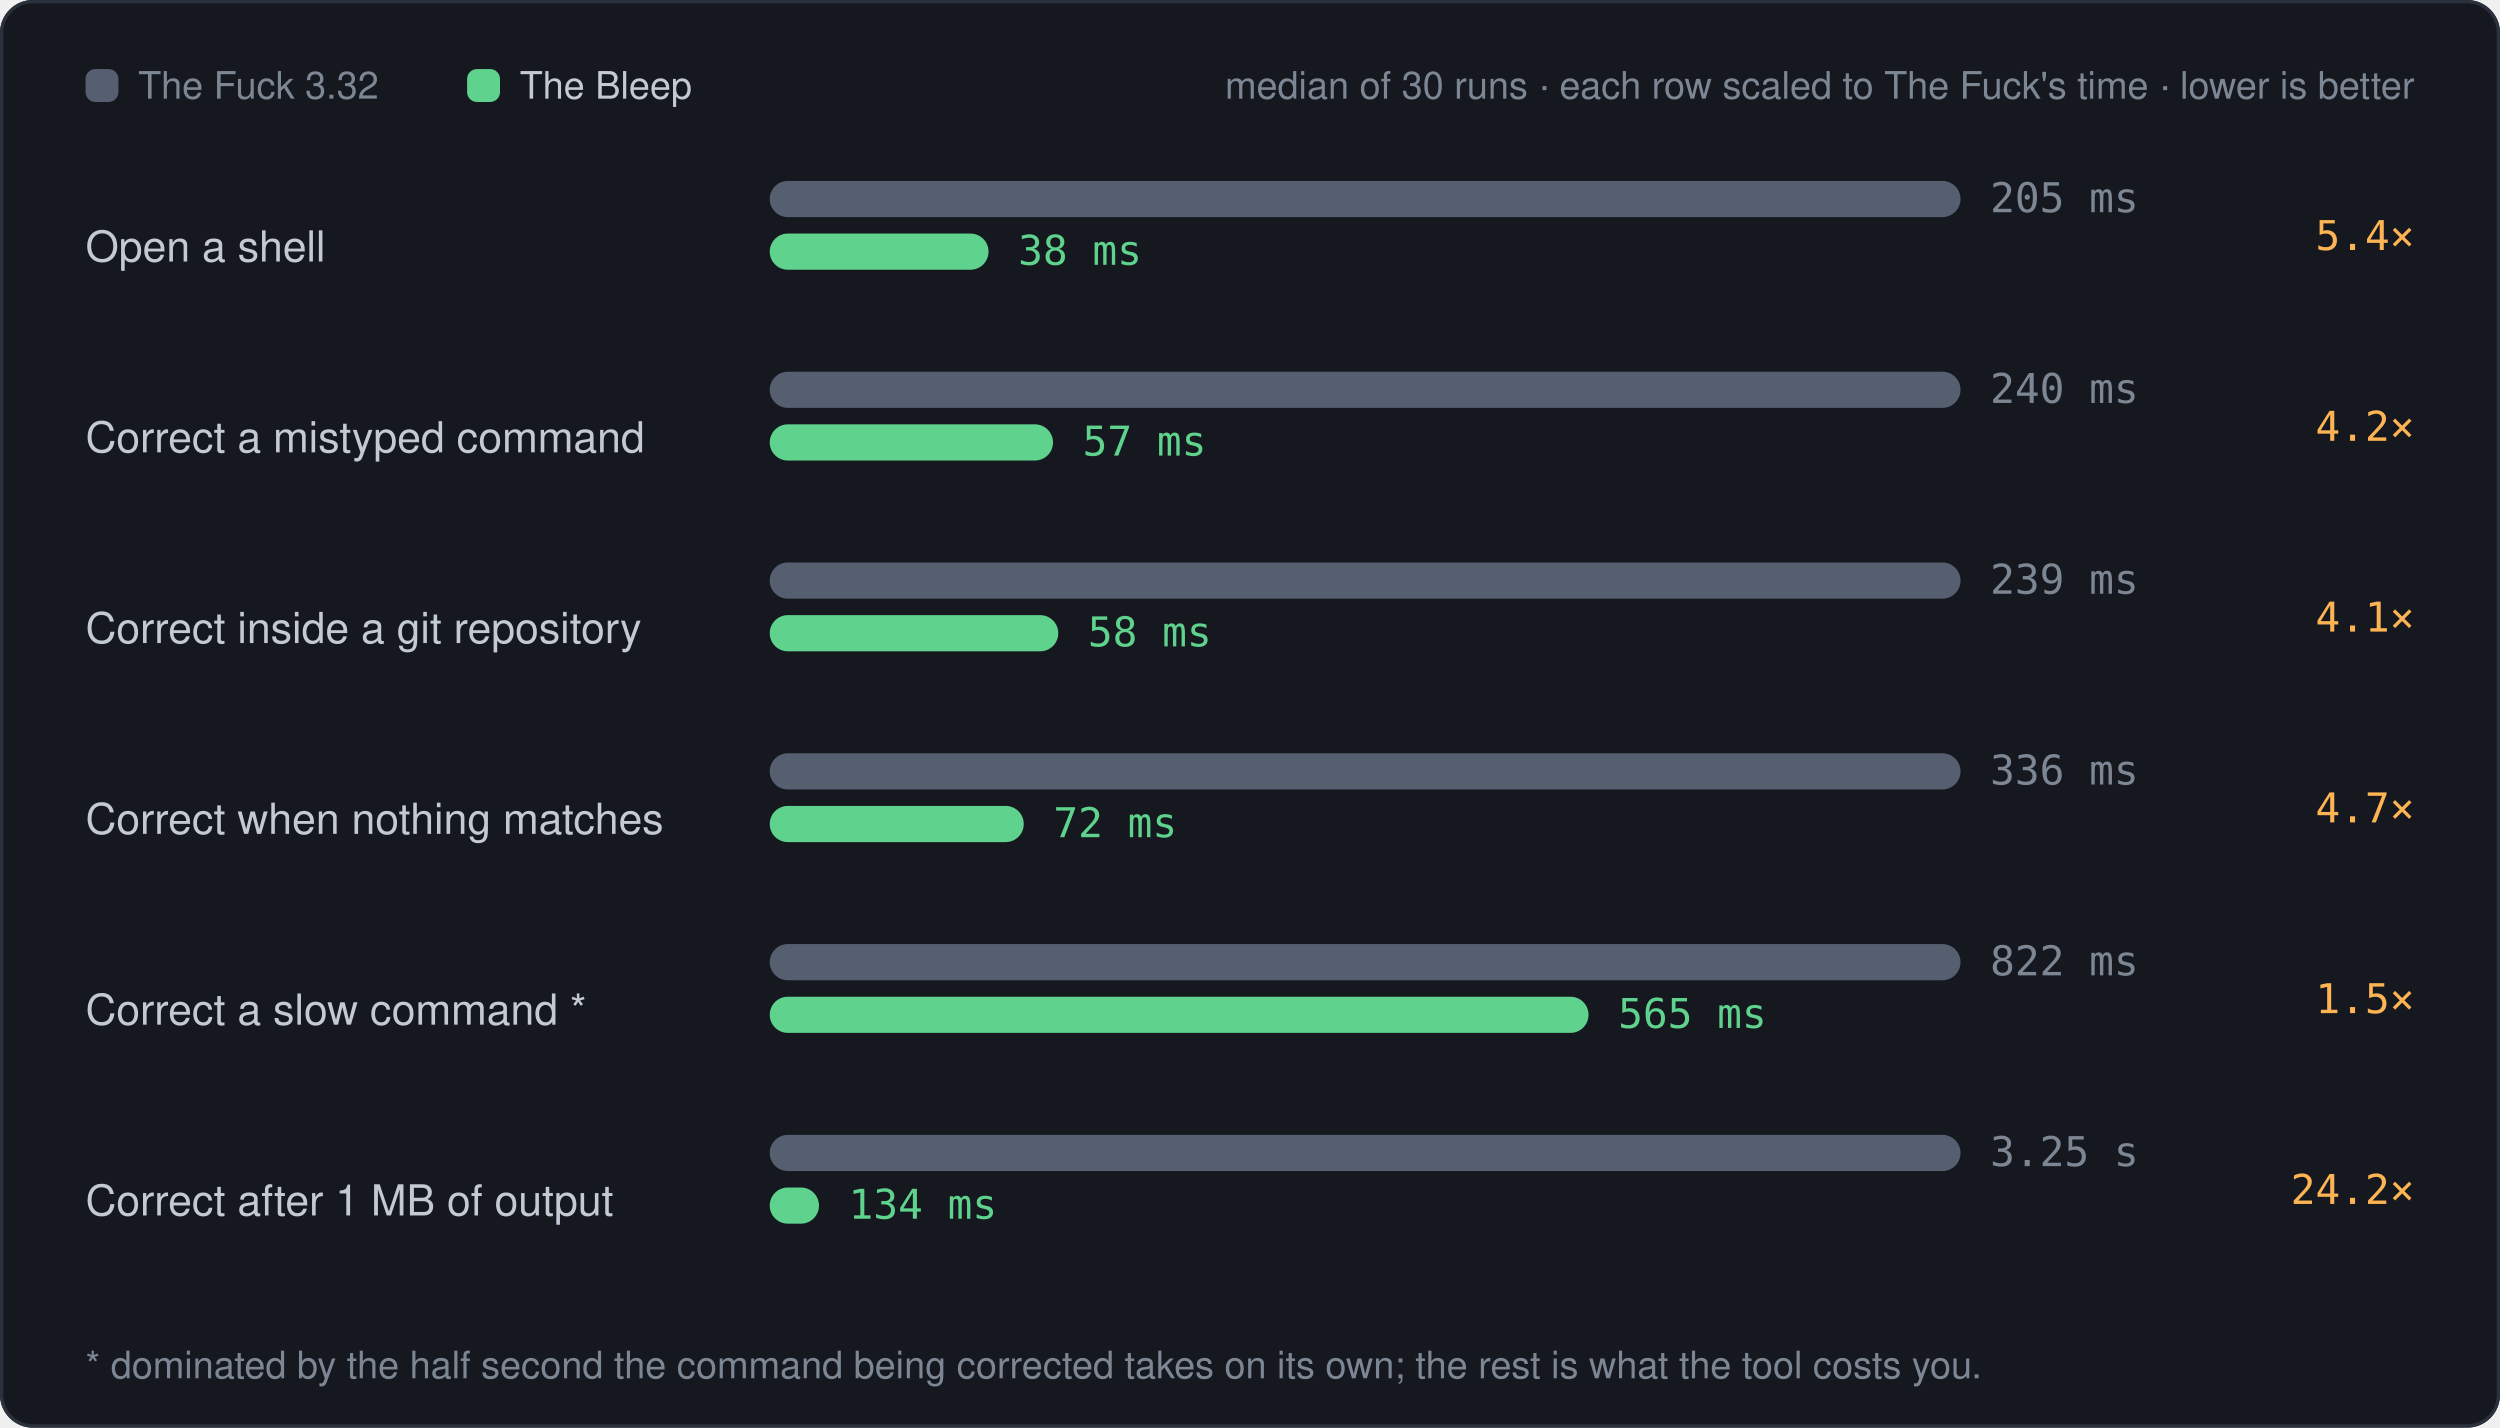
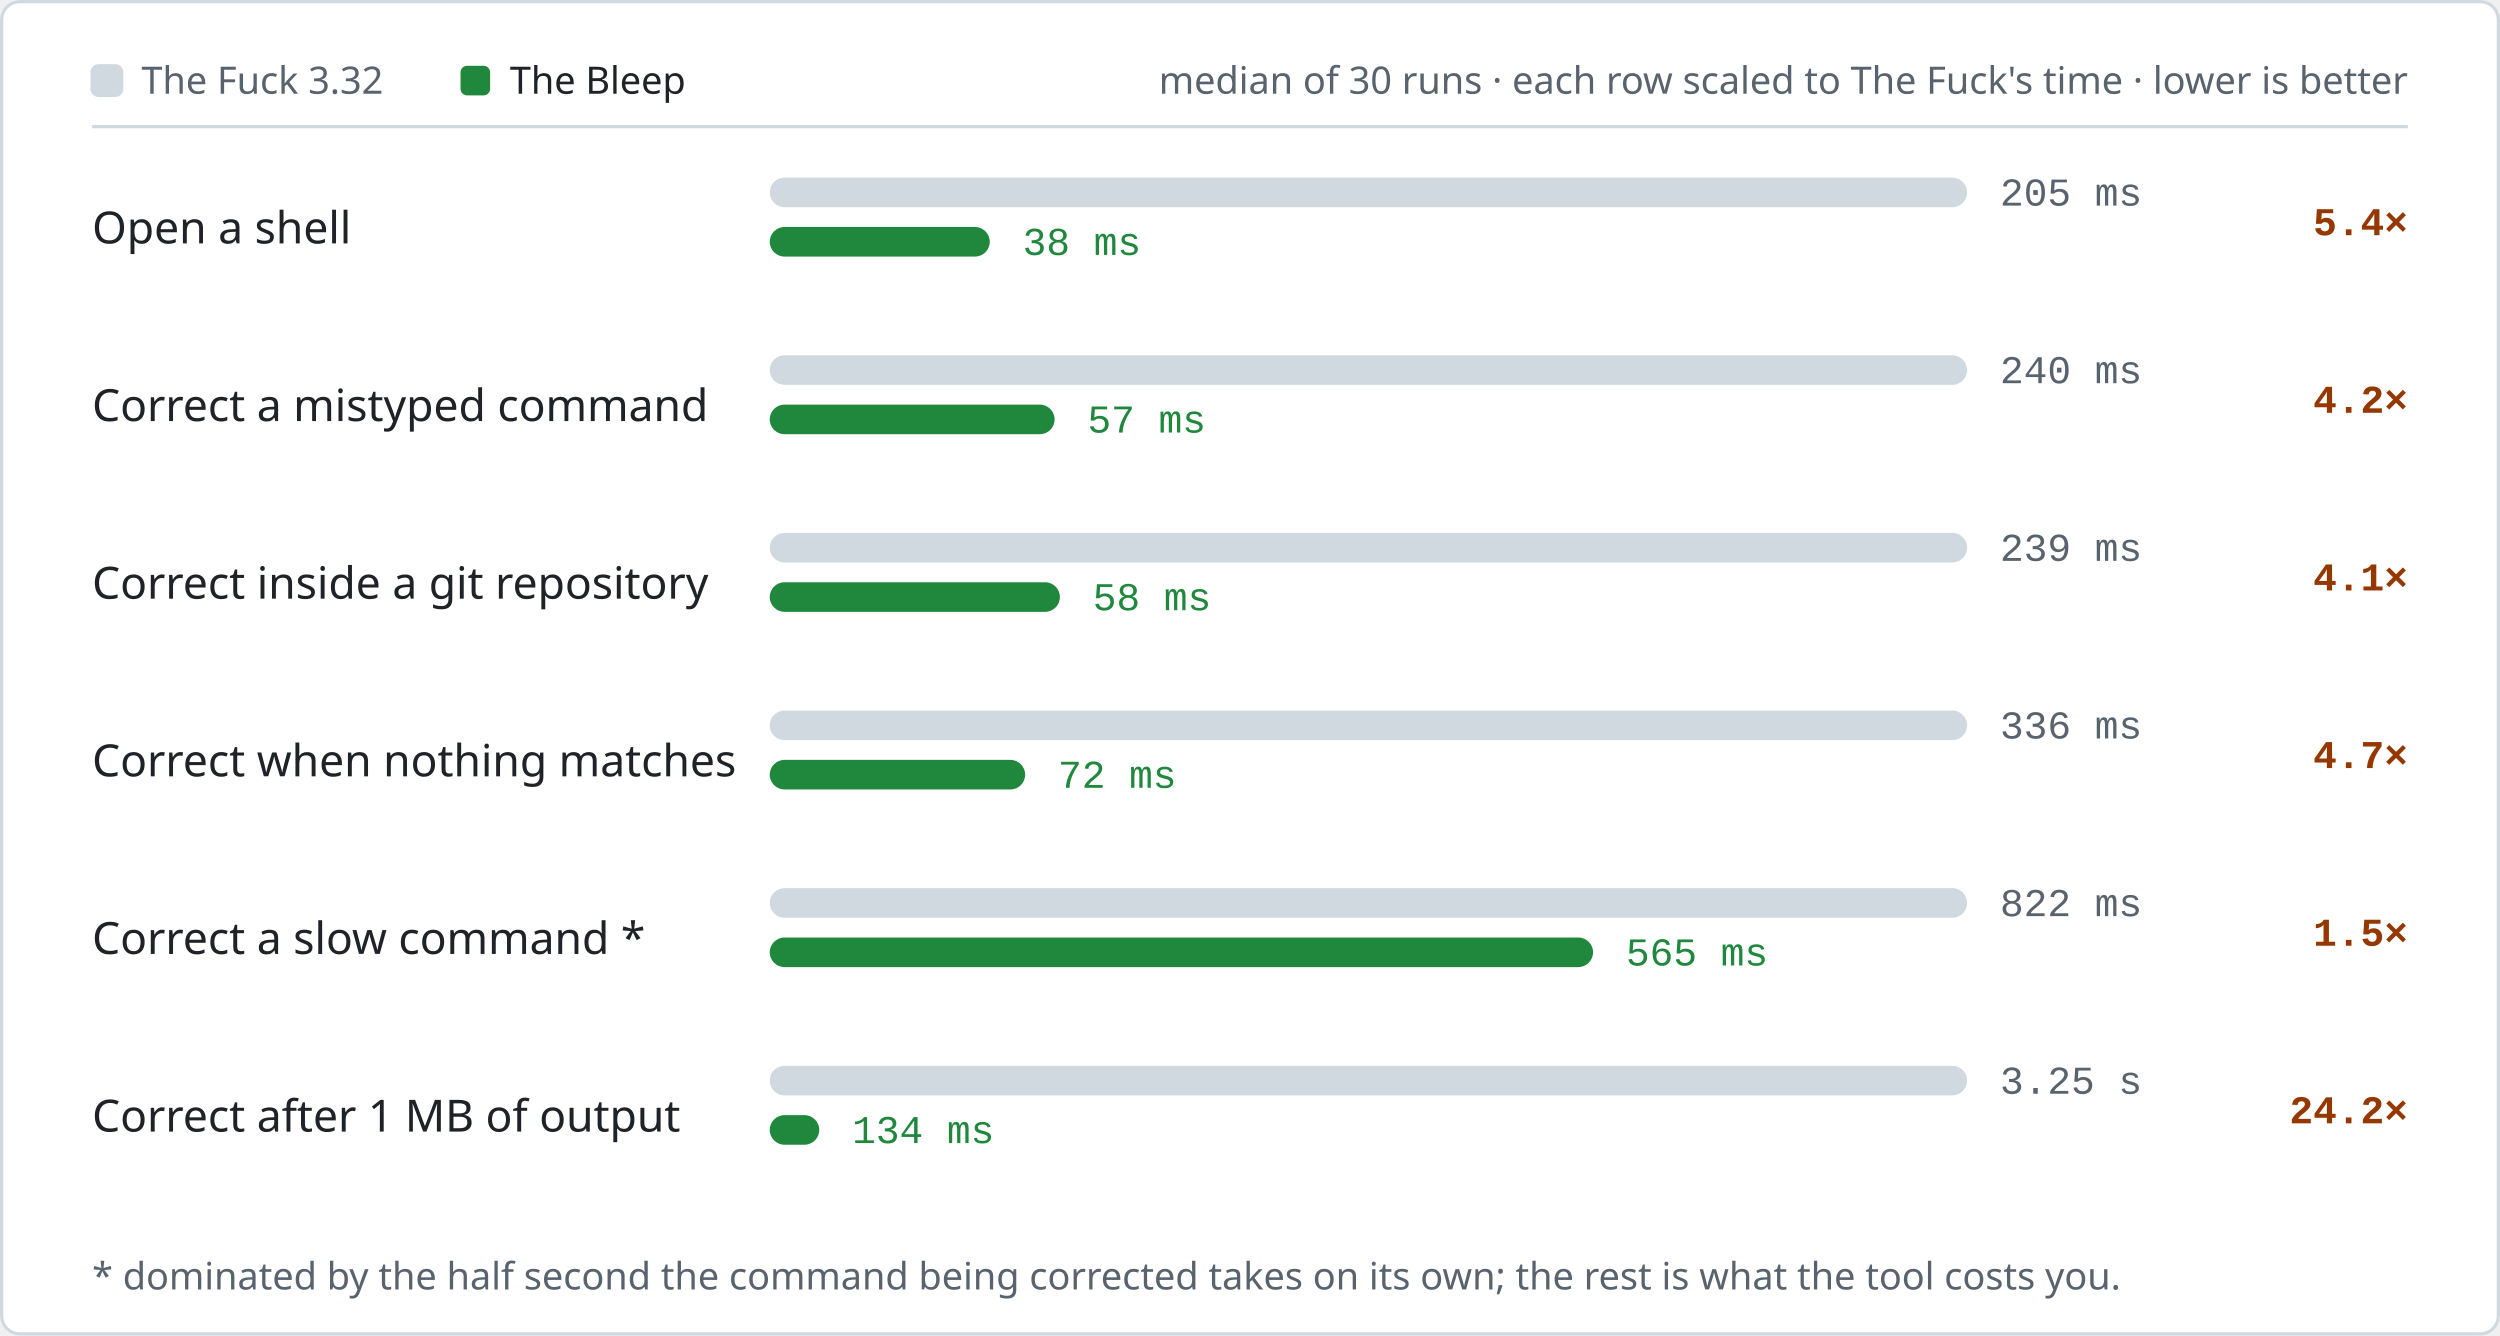
- <svg xmlns="http://www.w3.org/2000/svg" viewBox="0 0 760 434" width="760" height="434" role="img" aria-label="The Bleep against The Fuck, median of 30 runs">
-   <style>.m{font-family:ui-monospace, SFMono-Regular, 'SF Mono', Menlo, Consolas, 'DejaVu Sans Mono', 'Liberation Mono', monospace;font-size:12.5px}.s{font-family:-apple-system, BlinkMacSystemFont, 'Segoe UI', Helvetica, Arial, sans-serif;font-size:13px}.k{font-family:-apple-system, BlinkMacSystemFont, 'Segoe UI', Helvetica, Arial, sans-serif;font-size:11.5px}</style>
-   <rect width="760" height="434" rx="10" fill="#15181f" />
-   <rect x="0.5" y="0.5" width="759" height="433" rx="9.5" fill="none" stroke="#2b313c" />
-   <rect x="26" y="21" width="10" height="10" rx="3" fill="#565f70" />
-   <text class="k" x="42" y="30" fill="#7d8794">The Fuck 3.32</text>
-   <rect x="142" y="21" width="10" height="10" rx="3" fill="#5fd38d" />
-   <text class="k" x="158" y="30" fill="#c3cad4">The Bleep</text>
-   <text class="k" x="734" y="30" text-anchor="end" fill="#7d8794">median of 30 runs · each row scaled to The Fuck's time · lower is better</text>
-   <text class="s" x="26" y="79.5" fill="#c3cad4">Open a shell</text>
-   <rect x="234" y="55" width="362" height="11" rx="5.5" fill="#565f70" />
-   <text class="m" x="605" y="64.5" fill="#7d8794">205 ms</text>
-   <rect x="234" y="71" width="66.521" height="11" rx="5.5" fill="#5fd38d" />
-   <text class="m" x="309.521" y="80.5" fill="#5fd38d">38 ms</text>
-   <text class="m" x="734" y="76" text-anchor="end" fill="#ffb454">5.4×</text>
-   <text class="s" x="26" y="137.5" fill="#c3cad4">Correct a mistyped command</text>
-   <rect x="234" y="113" width="362" height="11" rx="5.5" fill="#565f70" />
-   <text class="m" x="605" y="122.5" fill="#7d8794">240 ms</text>
-   <rect x="234" y="129" width="86.122" height="11" rx="5.5" fill="#5fd38d" />
-   <text class="m" x="329.122" y="138.5" fill="#5fd38d">57 ms</text>
-   <text class="m" x="734" y="134" text-anchor="end" fill="#ffb454">4.2×</text>
-   <text class="s" x="26" y="195.5" fill="#c3cad4">Correct inside a git repository</text>
-   <rect x="234" y="171" width="362" height="11" rx="5.5" fill="#565f70" />
-   <text class="m" x="605" y="180.5" fill="#7d8794">239 ms</text>
-   <rect x="234" y="187" width="87.72" height="11" rx="5.5" fill="#5fd38d" />
-   <text class="m" x="330.72" y="196.5" fill="#5fd38d">58 ms</text>
-   <text class="m" x="734" y="192" text-anchor="end" fill="#ffb454">4.1×</text>
-   <text class="s" x="26" y="253.5" fill="#c3cad4">Correct when nothing matches</text>
-   <rect x="234" y="229" width="362" height="11" rx="5.5" fill="#565f70" />
-   <text class="m" x="605" y="238.5" fill="#7d8794">336 ms</text>
-   <rect x="234" y="245" width="77.222" height="11" rx="5.5" fill="#5fd38d" />
-   <text class="m" x="320.222" y="254.5" fill="#5fd38d">72 ms</text>
-   <text class="m" x="734" y="250" text-anchor="end" fill="#ffb454">4.7×</text>
-   <text class="s" x="26" y="311.5" fill="#c3cad4">Correct a slow command *</text>
-   <rect x="234" y="287" width="362" height="11" rx="5.5" fill="#565f70" />
-   <text class="m" x="605" y="296.5" fill="#7d8794">822 ms</text>
-   <rect x="234" y="303" width="248.918" height="11" rx="5.5" fill="#5fd38d" />
-   <text class="m" x="491.918" y="312.5" fill="#5fd38d">565 ms</text>
-   <text class="m" x="734" y="308" text-anchor="end" fill="#ffb454">1.5×</text>
-   <text class="s" x="26" y="369.5" fill="#c3cad4">Correct after 1 MB of output</text>
-   <rect x="234" y="345" width="362" height="11" rx="5.5" fill="#565f70" />
-   <text class="m" x="605" y="354.5" fill="#7d8794">3.25 s</text>
-   <rect x="234" y="361" width="14.973" height="11" rx="5.5" fill="#5fd38d" />
-   <text class="m" x="257.973" y="370.5" fill="#5fd38d">134 ms</text>
-   <text class="m" x="734" y="366" text-anchor="end" fill="#ffb454">24.2×</text>
-   <text class="k" x="26" y="419" fill="#7d8794">* dominated by the half second the command being corrected takes on its own; the rest is what the tool costs you.</text>
+ <svg xmlns="http://www.w3.org/2000/svg" viewBox="0 0 760 406" width="760" height="406" role="img" aria-label="The Bleep against The Fuck, median of 30 runs">
+   <style>.n{font-family:ui-monospace, SFMono-Regular, 'SF Mono', Menlo, Consolas, 'Liberation Mono', monospace;font-size:12px;font-variant-numeric:tabular-nums}.x{font-weight:600}.s{font-family:-apple-system, BlinkMacSystemFont, 'Segoe UI', 'Noto Sans', Helvetica, Arial, sans-serif;font-size:13.5px}.k{font-family:-apple-system, BlinkMacSystemFont, 'Segoe UI', 'Noto Sans', Helvetica, Arial, sans-serif;font-size:11.5px}</style>
+   <rect width="760" height="406" rx="6" fill="#ffffff" />
+   <rect x="0.5" y="0.5" width="759" height="405" rx="5.5" fill="none" stroke="#d1d9e0" />
+   <rect x="28" y="20" width="9" height="9" rx="2" fill="#d1d9e0" stroke="#d1d9e0" />
+   <text class="k" x="43" y="28.5" fill="#59636e">The Fuck 3.32</text>
+   <rect x="140" y="20" width="9" height="9" rx="2" fill="#1f883d" />
+   <text class="k" x="155" y="28.5" fill="#1f2328">The Bleep</text>
+   <text class="k" x="732" y="28.5" text-anchor="end" fill="#59636e">median of 30 runs · each row scaled to The Fuck's time · lower is better</text>
+   <line x1="28" y1="38.5" x2="732" y2="38.5" stroke="#d1d9e0" />
+   <text class="s" x="28" y="74" fill="#1f2328">Open a shell</text>
+   <rect x="234" y="54" width="364" height="9" rx="4.5" fill="#d1d9e0" />
+   <text class="n" x="608" y="62.5" fill="#59636e">205 ms</text>
+   <rect x="234" y="69" width="66.888" height="9" rx="4.5" fill="#1f883d" />
+   <text class="n" x="310.888" y="77.5" fill="#1f883d">38 ms</text>
+   <text class="n x" x="732" y="71.5" text-anchor="end" fill="#953800">5.4×</text>
+   <text class="s" x="28" y="128" fill="#1f2328">Correct a mistyped command</text>
+   <rect x="234" y="108" width="364" height="9" rx="4.5" fill="#d1d9e0" />
+   <text class="n" x="608" y="116.5" fill="#59636e">240 ms</text>
+   <rect x="234" y="123" width="86.598" height="9" rx="4.5" fill="#1f883d" />
+   <text class="n" x="330.598" y="131.5" fill="#1f883d">57 ms</text>
+   <text class="n x" x="732" y="125.5" text-anchor="end" fill="#953800">4.2×</text>
+   <text class="s" x="28" y="182" fill="#1f2328">Correct inside a git repository</text>
+   <rect x="234" y="162" width="364" height="9" rx="4.5" fill="#d1d9e0" />
+   <text class="n" x="608" y="170.5" fill="#59636e">239 ms</text>
+   <rect x="234" y="177" width="88.205" height="9" rx="4.5" fill="#1f883d" />
+   <text class="n" x="332.205" y="185.5" fill="#1f883d">58 ms</text>
+   <text class="n x" x="732" y="179.5" text-anchor="end" fill="#953800">4.1×</text>
+   <text class="s" x="28" y="236" fill="#1f2328">Correct when nothing matches</text>
+   <rect x="234" y="216" width="364" height="9" rx="4.5" fill="#d1d9e0" />
+   <text class="n" x="608" y="224.5" fill="#59636e">336 ms</text>
+   <rect x="234" y="231" width="77.648" height="9" rx="4.5" fill="#1f883d" />
+   <text class="n" x="321.648" y="239.5" fill="#1f883d">72 ms</text>
+   <text class="n x" x="732" y="233.5" text-anchor="end" fill="#953800">4.7×</text>
+   <text class="s" x="28" y="290" fill="#1f2328">Correct a slow command *</text>
+   <rect x="234" y="270" width="364" height="9" rx="4.5" fill="#d1d9e0" />
+   <text class="n" x="608" y="278.5" fill="#59636e">822 ms</text>
+   <rect x="234" y="285" width="250.293" height="9" rx="4.5" fill="#1f883d" />
+   <text class="n" x="494.293" y="293.5" fill="#1f883d">565 ms</text>
+   <text class="n x" x="732" y="287.5" text-anchor="end" fill="#953800">1.5×</text>
+   <text class="s" x="28" y="344" fill="#1f2328">Correct after 1 MB of output</text>
+   <rect x="234" y="324" width="364" height="9" rx="4.5" fill="#d1d9e0" />
+   <text class="n" x="608" y="332.5" fill="#59636e">3.25 s</text>
+   <rect x="234" y="339" width="15.055" height="9" rx="4.5" fill="#1f883d" />
+   <text class="n" x="259.055" y="347.5" fill="#1f883d">134 ms</text>
+   <text class="n x" x="732" y="341.5" text-anchor="end" fill="#953800">24.2×</text>
+   <text class="k" x="28" y="392" fill="#59636e">* dominated by the half second the command being corrected takes on its own; the rest is what the tool costs you.</text>
</svg>
